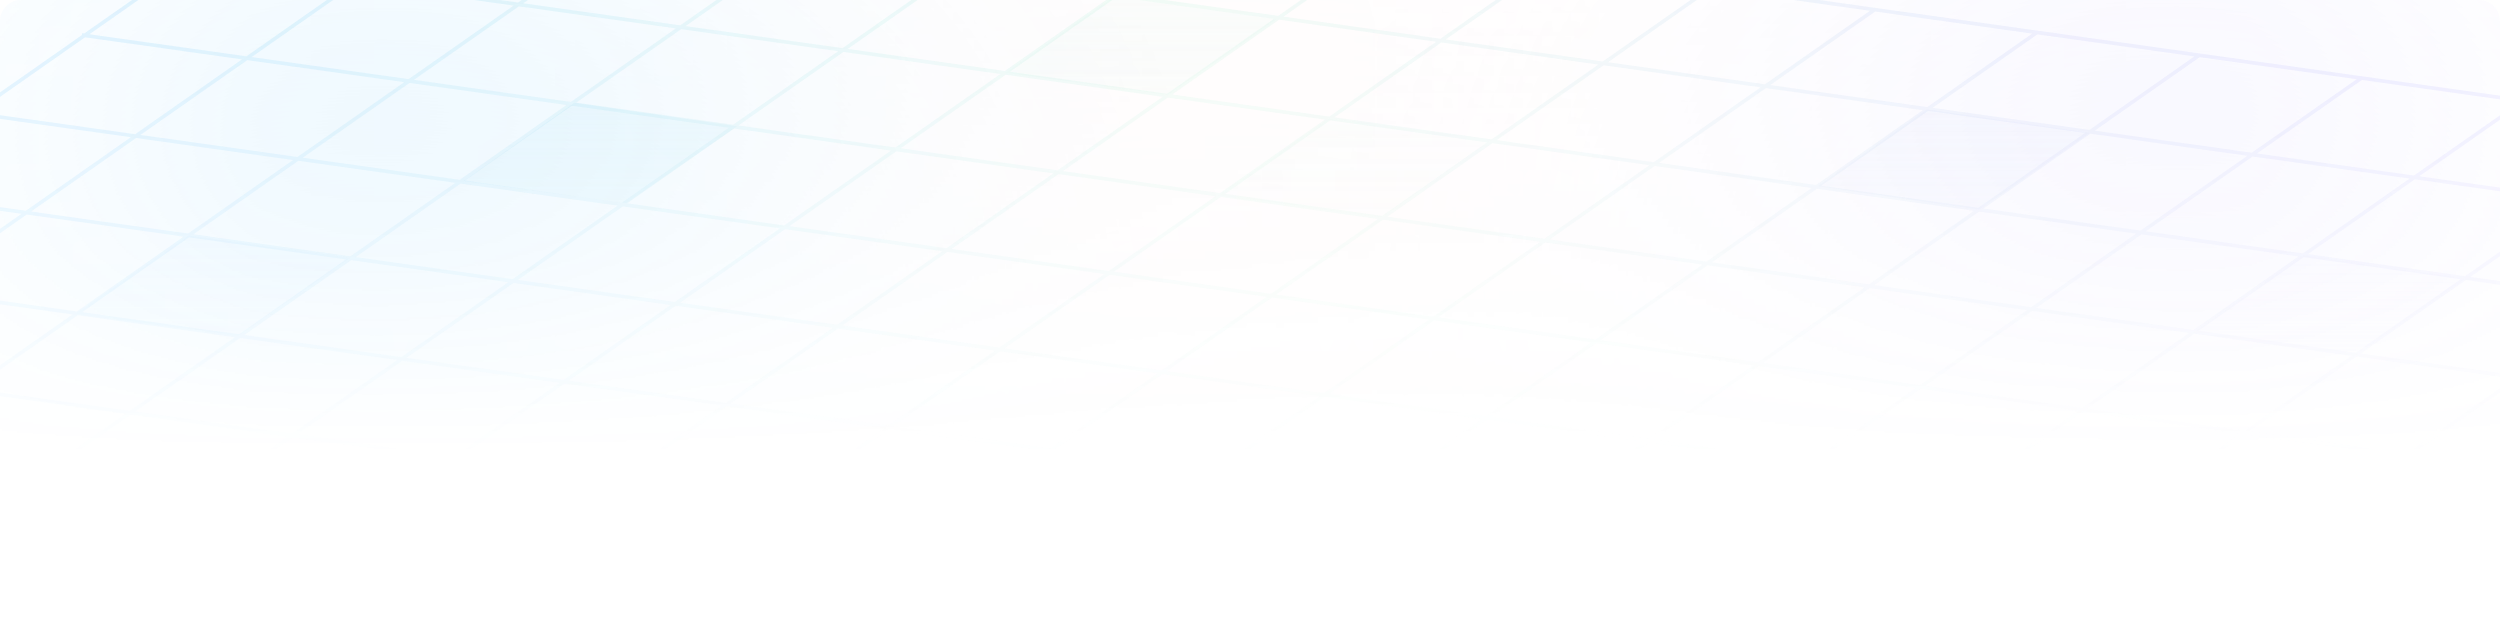
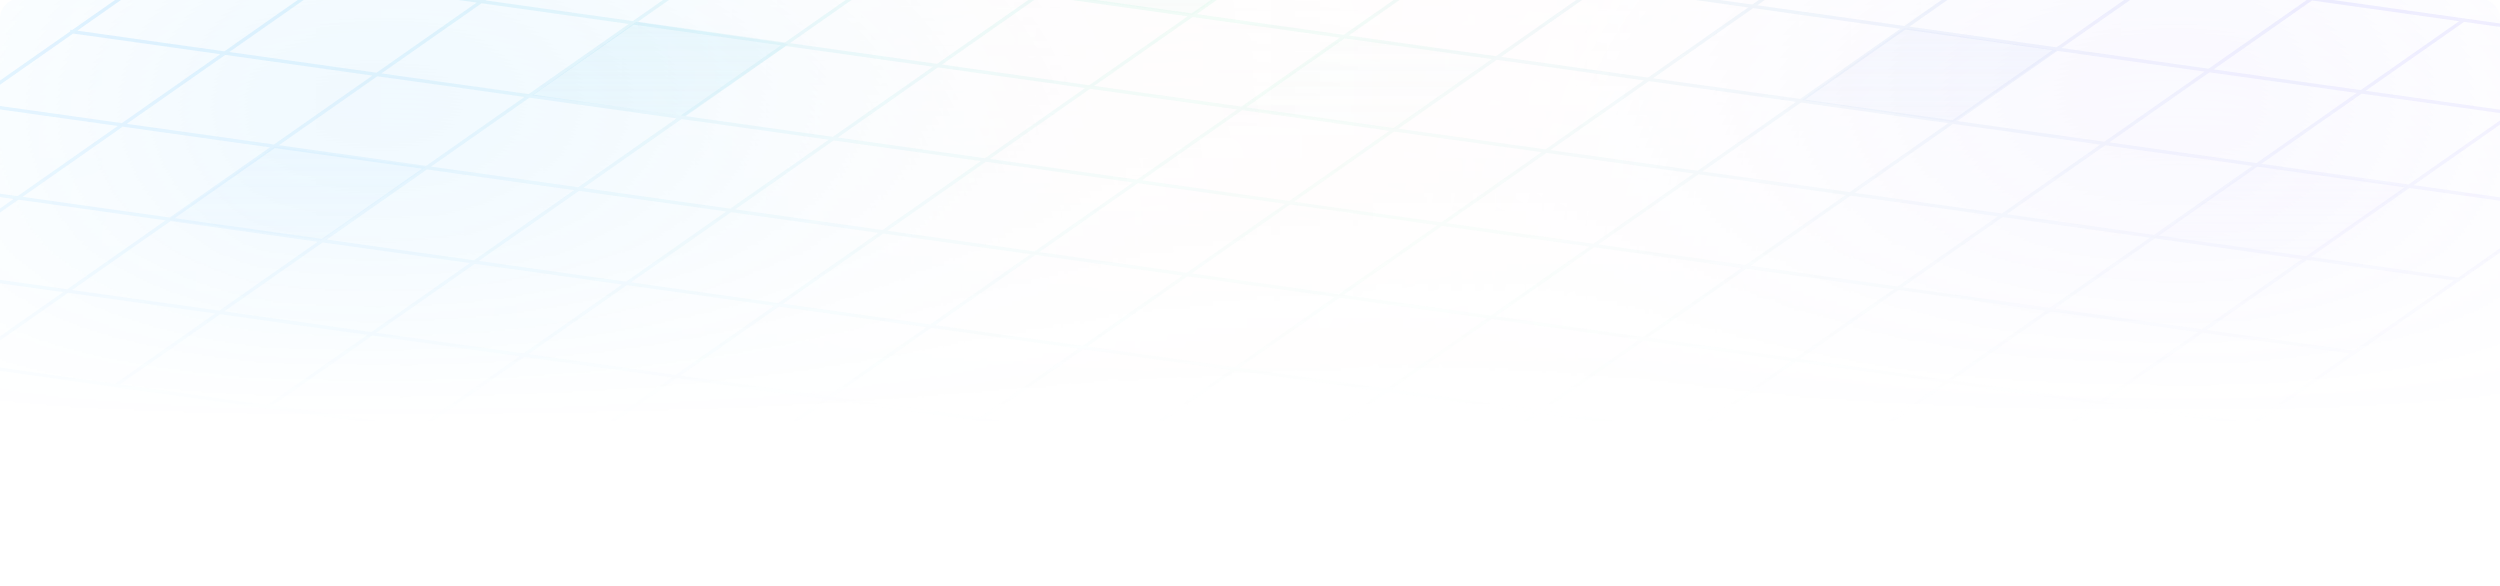
- <svg xmlns="http://www.w3.org/2000/svg" width="960" height="240" viewBox="0 0 960 240" fill="none">
+ <svg xmlns="http://www.w3.org/2000/svg" width="1024" height="240" viewBox="0 0 1024 240" fill="none">
  <g opacity="0.6">
-     <mask id="mask0_1673_89269" style="mask-type:alpha" maskUnits="userSpaceOnUse" x="0" y="0" width="960" height="240">
-       <path d="M0 8C0 3.582 3.582 0 8 0H952C956.418 0 960 3.582 960 8V240H0V8Z" fill="url(#paint0_linear_1673_89269)" />
+     <mask id="mask0_5919_56559" style="mask-type:alpha" maskUnits="userSpaceOnUse" x="0" y="0" width="1024" height="240">
+       <path d="M0 8C0 3.582 3.582 0 8 0H1016C1020.42 0 1024 3.582 1024 8V240H0V8Z" fill="url(#paint0_linear_5919_56559)" />
    </mask>
-     <g mask="url(#mask0_1673_89269)">
-       <path opacity="0.5" d="M698 71.5L740 42L802.5 51L760 80.5L698 71.5Z" fill="#E7EDFB" />
-       <path d="M842 128L884.5 98L946.5 107L904 137L842 128Z" fill="#FBFAFF" />
-       <path opacity="0.2" d="M468 75L510.5 45.5L573 53.5L530.5 83.5L468 75Z" fill="#EAFBF5" />
-       <path opacity="0.4" d="M386 28L428 -1.5L490 7.5L448.5 36.5L386 28Z" fill="#EAFBF5" />
-       <path opacity="0.3" d="M29 120.5L72.5 90.5L134.5 99L91.5 129L29 120.5Z" fill="#CCEAFF" />
-       <path opacity="0.6" d="M178 69.5L220.5 39.5L283 48.5L240.5 78L178 69.5Z" fill="#D4F1FA" />
-       <path opacity="0.2" d="M158.129 -75.251L1093.74 56.241M116.138 -45.849L1051.75 85.643M73.435 -15.948L1009.05 115.543M31.445 13.454L967.054 144.946M-11.258 43.355L924.352 174.846M-53.249 72.757L882.361 204.248M-95.951 102.658L839.659 234.149M-137.942 132.06L797.668 263.551M-180.644 161.961L754.965 293.452M159.523 -75.354L-179.962 162.356M221.828 -66.598L-117.657 171.112M284.132 -57.841L-55.352 179.868M346.437 -49.085L6.952 188.625M408.742 -40.329L69.257 197.381M471.047 -31.572L131.562 206.137M533.351 -22.816L193.867 214.894M595.656 -14.059L256.171 223.65M657.961 -5.303L318.476 232.407M720.266 3.453L380.781 241.163M782.57 12.21L443.086 249.919M844.875 20.966L505.391 258.676M907.18 29.722L567.695 267.432M969.485 38.479L630 276.188M1031.79 47.235L692.305 284.945M1094.09 55.991L754.61 293.701" stroke="url(#paint1_linear_1673_89269)" stroke-width="1.4" />
+     <g mask="url(#mask0_5919_56559)">
+       <path opacity="0.5" d="M738 41L780 11.5L842.5 20.5L800 50L738 41Z" fill="#E7EDFB" />
+       <path d="M882 97.5L924.5 67.5L986.5 76.5L944 106.5L882 97.5Z" fill="#FBFAFF" />
+       <path opacity="0.2" d="M508 44.5L550.5 15L613 23L570.5 53L508 44.5Z" fill="#EAFBF5" />
+       <path opacity="0.4" d="M426 -2.5L468 -32L530 -23L488.5 6L426 -2.5Z" fill="#EAFBF5" />
+       <path opacity="0.3" d="M69 90L112.5 60L174.5 68.5L131.5 98.5L69 90Z" fill="#CCEAFF" />
+       <path opacity="0.6" d="M218 39L260.5 9L323 18L280.5 47.5L218 39Z" fill="#D4F1FA" />
+       <path opacity="0.2" d="M198.129 -105.751L1133.74 25.741M156.138 -76.349L1091.75 55.143M113.435 -46.448L1049.05 85.043M71.445 -17.046L1007.05 114.446M28.742 12.855L964.352 144.346M-13.249 42.257L922.361 173.748M-55.951 72.158L879.659 203.649M-97.942 101.56L837.668 233.051M-140.644 131.461L794.965 262.952M199.523 -105.854L-139.962 131.856M261.828 -97.098L-77.657 140.612M324.132 -88.341L-15.352 149.368M386.437 -79.585L46.953 158.125M448.742 -70.829L109.257 166.881M511.047 -62.072L171.562 175.637M573.351 -53.316L233.867 184.394M635.656 -44.559L296.171 193.15M697.961 -35.803L358.476 201.907M760.266 -27.047L420.781 210.663M822.57 -18.29L483.086 219.419M884.875 -9.534L545.391 228.176M947.18 -0.778L607.695 236.932M1009.48 7.979L670 245.688M1071.79 16.735L732.305 254.445M1134.09 25.491L794.61 263.201" stroke="url(#paint1_linear_5919_56559)" stroke-width="1.4" />
    </g>
  </g>
  <g opacity="0.2">
-     <mask id="mask1_1673_89269" style="mask-type:alpha" maskUnits="userSpaceOnUse" x="0" y="0" width="960" height="240">
-       <path d="M0 8C0 3.582 3.582 0 8 0H952C956.418 0 960 3.582 960 8V240H0V8Z" fill="url(#paint2_linear_1673_89269)" />
+     <mask id="mask1_5919_56559" style="mask-type:alpha" maskUnits="userSpaceOnUse" x="0" y="-1" width="1024" height="241">
+       <path d="M0 7.5C0 3.082 3.582 -0.5 8 -0.5H1016C1020.42 -0.5 1024 3.082 1024 7.5V239.5H0V7.5Z" fill="url(#paint2_linear_5919_56559)" />
    </mask>
-     <g mask="url(#mask1_1673_89269)">
-       <g filter="url(#filter0_f_1673_89269)">
-         <circle cx="105.5" cy="57" r="184.5" fill="#11A3FD" />
+     <g mask="url(#mask1_5919_56559)">
+       <g filter="url(#filter0_f_5919_56559)">
+         <ellipse cx="112.533" cy="56.5" rx="196.8" ry="184.5" fill="#11A3FD" />
      </g>
-       <g filter="url(#filter1_f_1673_89269)">
-         <ellipse cx="468" cy="-29" rx="160" ry="89.5" fill="#FF6B6B" />
+       <g filter="url(#filter1_f_5919_56559)">
+         <ellipse cx="499.2" cy="-29.5" rx="170.667" ry="89.5" fill="#FF6B6B" />
      </g>
-       <g filter="url(#filter2_f_1673_89269)">
-         <circle cx="874" cy="28.5" r="160" fill="#8780FE" />
+       <g filter="url(#filter2_f_5919_56559)">
+         <ellipse cx="932.267" cy="28" rx="170.667" ry="160" fill="#8780FE" />
      </g>
    </g>
  </g>
  <defs>
-     <filter id="filter0_f_1673_89269" x="-379" y="-427.5" width="969" height="969" filterUnits="userSpaceOnUse" color-interpolation-filters="sRGB">
+     <filter id="filter0_f_5919_56559" x="-384.267" y="-428" width="993.6" height="969" filterUnits="userSpaceOnUse" color-interpolation-filters="sRGB">
      <feFlood flood-opacity="0" result="BackgroundImageFix" />
      <feBlend mode="normal" in="SourceGraphic" in2="BackgroundImageFix" result="shape" />
-       <feGaussianBlur stdDeviation="150" result="effect1_foregroundBlur_1673_89269" />
+       <feGaussianBlur stdDeviation="150" result="effect1_foregroundBlur_5919_56559" />
    </filter>
-     <filter id="filter1_f_1673_89269" x="8" y="-418.5" width="920" height="779" filterUnits="userSpaceOnUse" color-interpolation-filters="sRGB">
+     <filter id="filter1_f_5919_56559" x="28.533" y="-419" width="941.333" height="779" filterUnits="userSpaceOnUse" color-interpolation-filters="sRGB">
      <feFlood flood-opacity="0" result="BackgroundImageFix" />
      <feBlend mode="normal" in="SourceGraphic" in2="BackgroundImageFix" result="shape" />
-       <feGaussianBlur stdDeviation="150" result="effect1_foregroundBlur_1673_89269" />
+       <feGaussianBlur stdDeviation="150" result="effect1_foregroundBlur_5919_56559" />
    </filter>
-     <filter id="filter2_f_1673_89269" x="414" y="-431.5" width="920" height="920" filterUnits="userSpaceOnUse" color-interpolation-filters="sRGB">
+     <filter id="filter2_f_5919_56559" x="461.6" y="-432" width="941.333" height="920" filterUnits="userSpaceOnUse" color-interpolation-filters="sRGB">
      <feFlood flood-opacity="0" result="BackgroundImageFix" />
      <feBlend mode="normal" in="SourceGraphic" in2="BackgroundImageFix" result="shape" />
-       <feGaussianBlur stdDeviation="150" result="effect1_foregroundBlur_1673_89269" />
+       <feGaussianBlur stdDeviation="150" result="effect1_foregroundBlur_5919_56559" />
    </filter>
-     <linearGradient id="paint0_linear_1673_89269" x1="480" y1="0" x2="480" y2="174" gradientUnits="userSpaceOnUse">
+     <linearGradient id="paint0_linear_5919_56559" x1="512" y1="0" x2="512" y2="174" gradientUnits="userSpaceOnUse">
      <stop stop-color="white" />
      <stop offset="1" stop-color="white" stop-opacity="0" />
    </linearGradient>
-     <linearGradient id="paint1_linear_1673_89269" x1="10.235" y1="65.517" x2="646.439" y2="-379.446" gradientUnits="userSpaceOnUse">
+     <linearGradient id="paint1_linear_5919_56559" x1="50.235" y1="35.017" x2="686.439" y2="-409.946" gradientUnits="userSpaceOnUse">
      <stop stop-color="#11A3FD" />
      <stop offset="0.5" stop-color="#93F0C6" />
      <stop offset="1" stop-color="#8780FE" />
    </linearGradient>
-     <linearGradient id="paint2_linear_1673_89269" x1="480" y1="0" x2="480" y2="174" gradientUnits="userSpaceOnUse">
+     <linearGradient id="paint2_linear_5919_56559" x1="512" y1="-0.5" x2="512" y2="173.5" gradientUnits="userSpaceOnUse">
      <stop stop-color="white" />
      <stop offset="1" stop-color="white" stop-opacity="0" />
    </linearGradient>
  </defs>
</svg>
